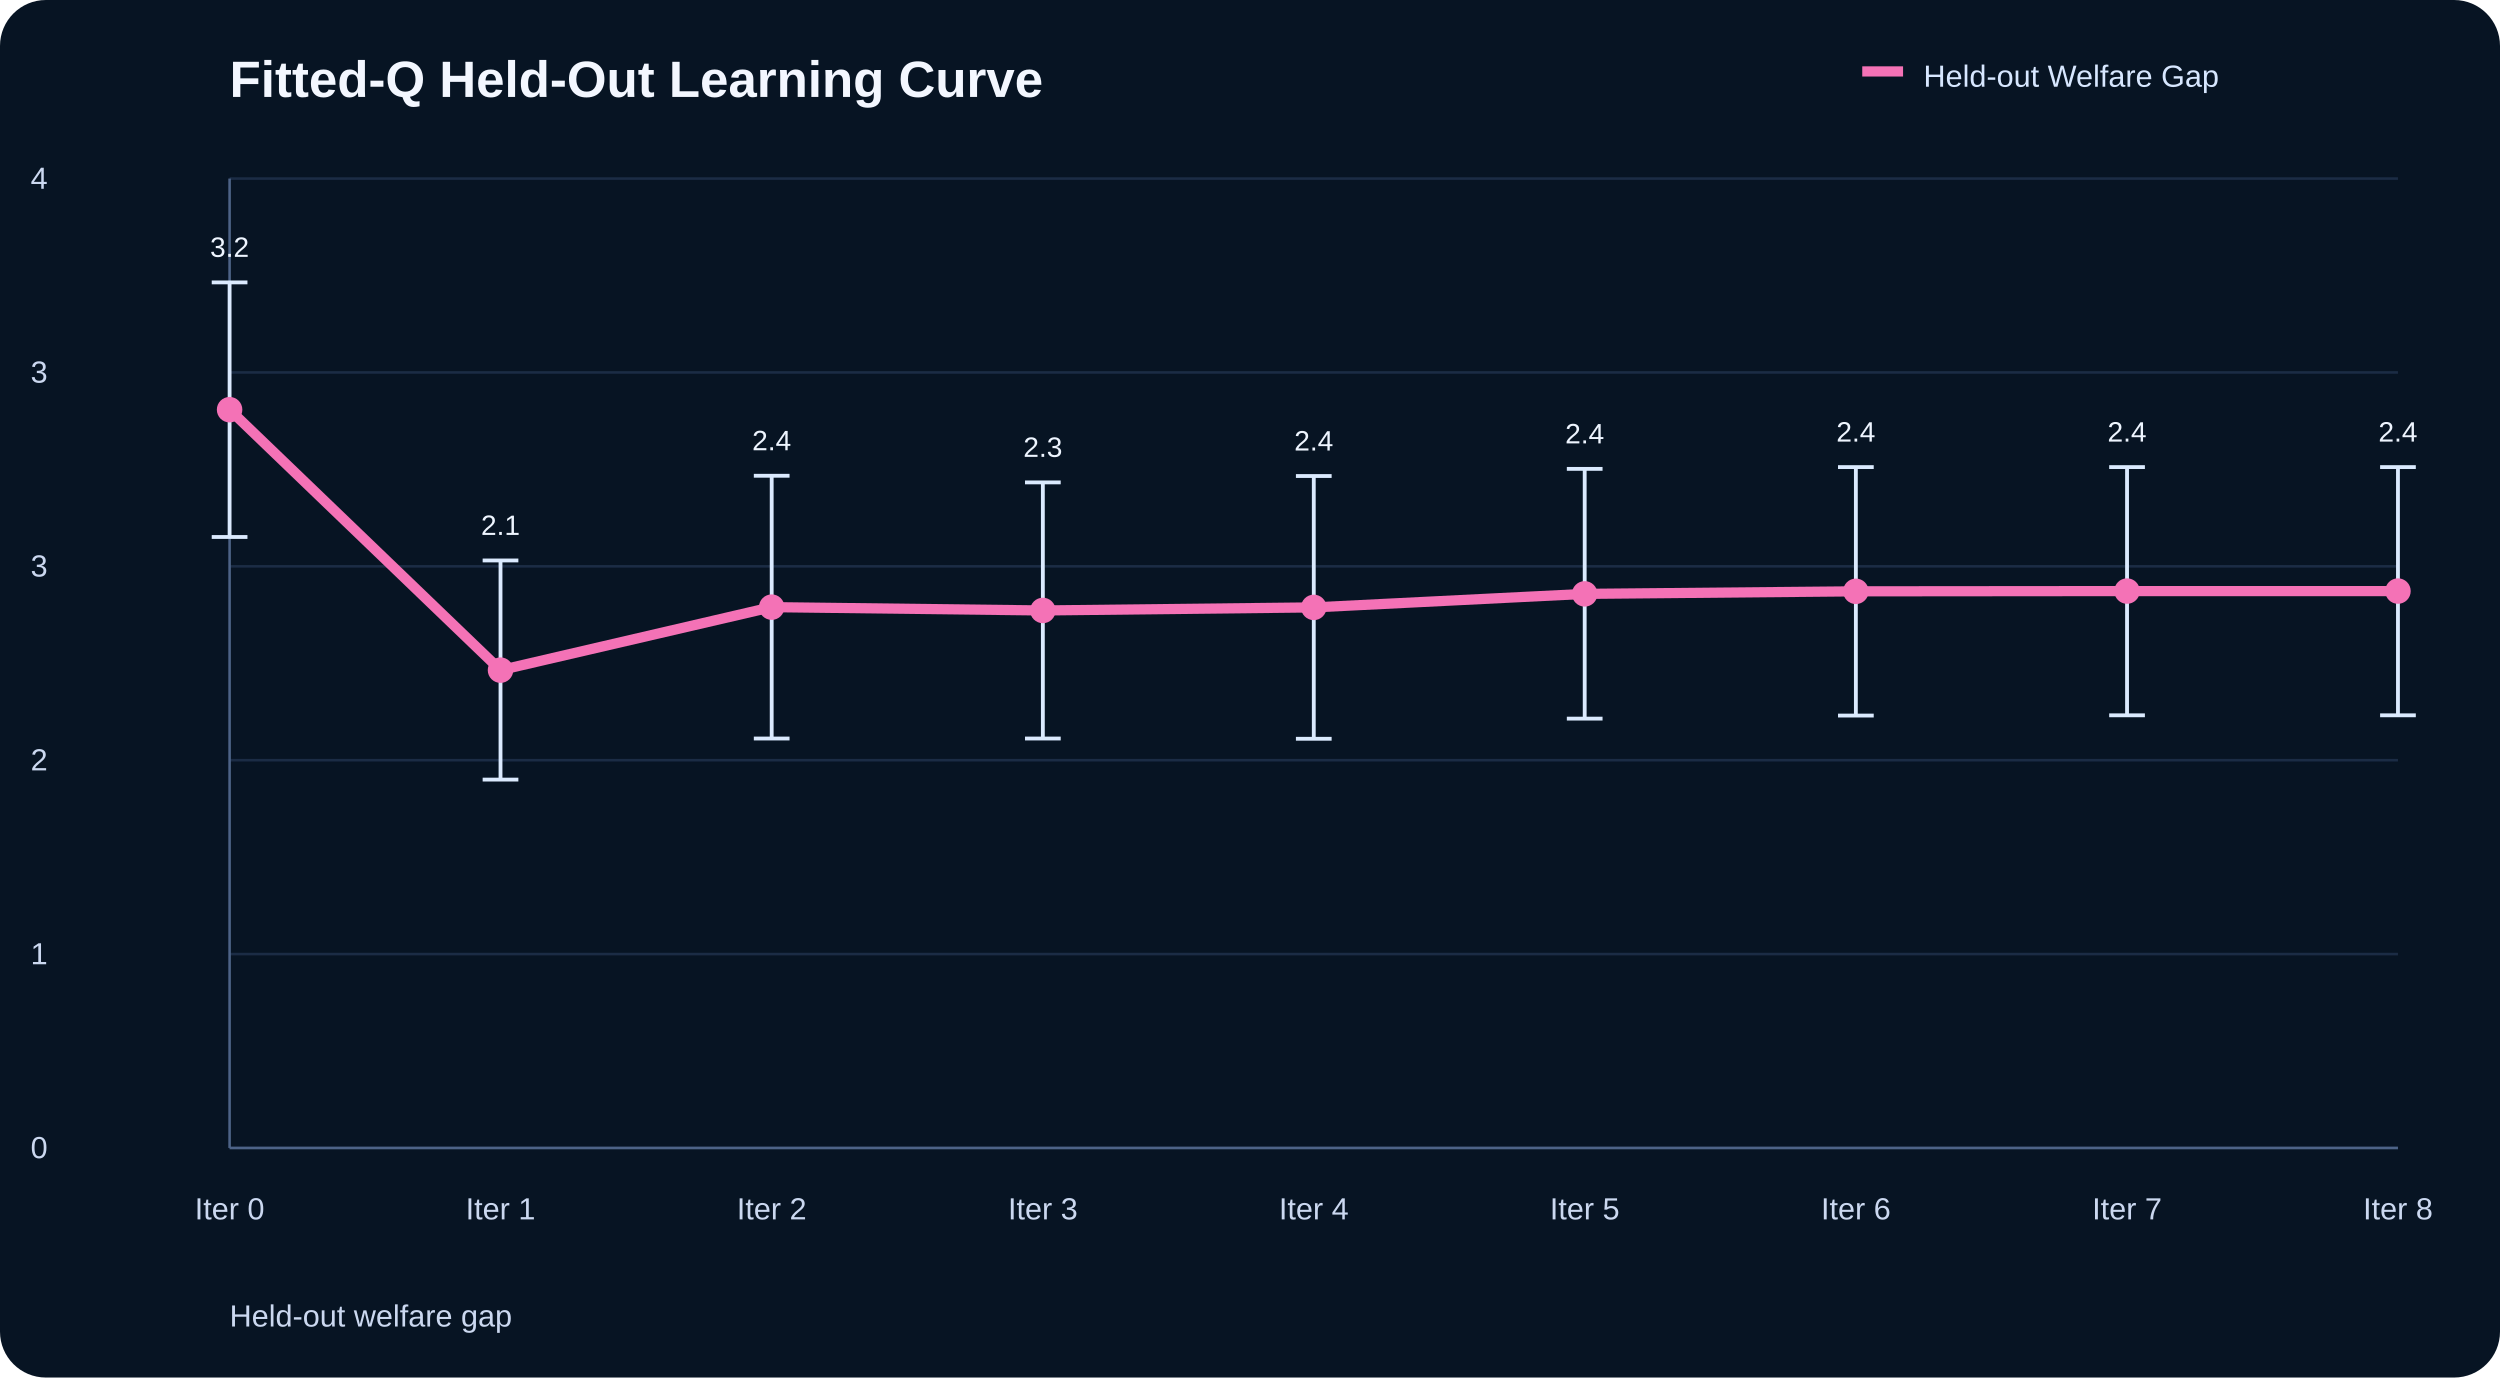
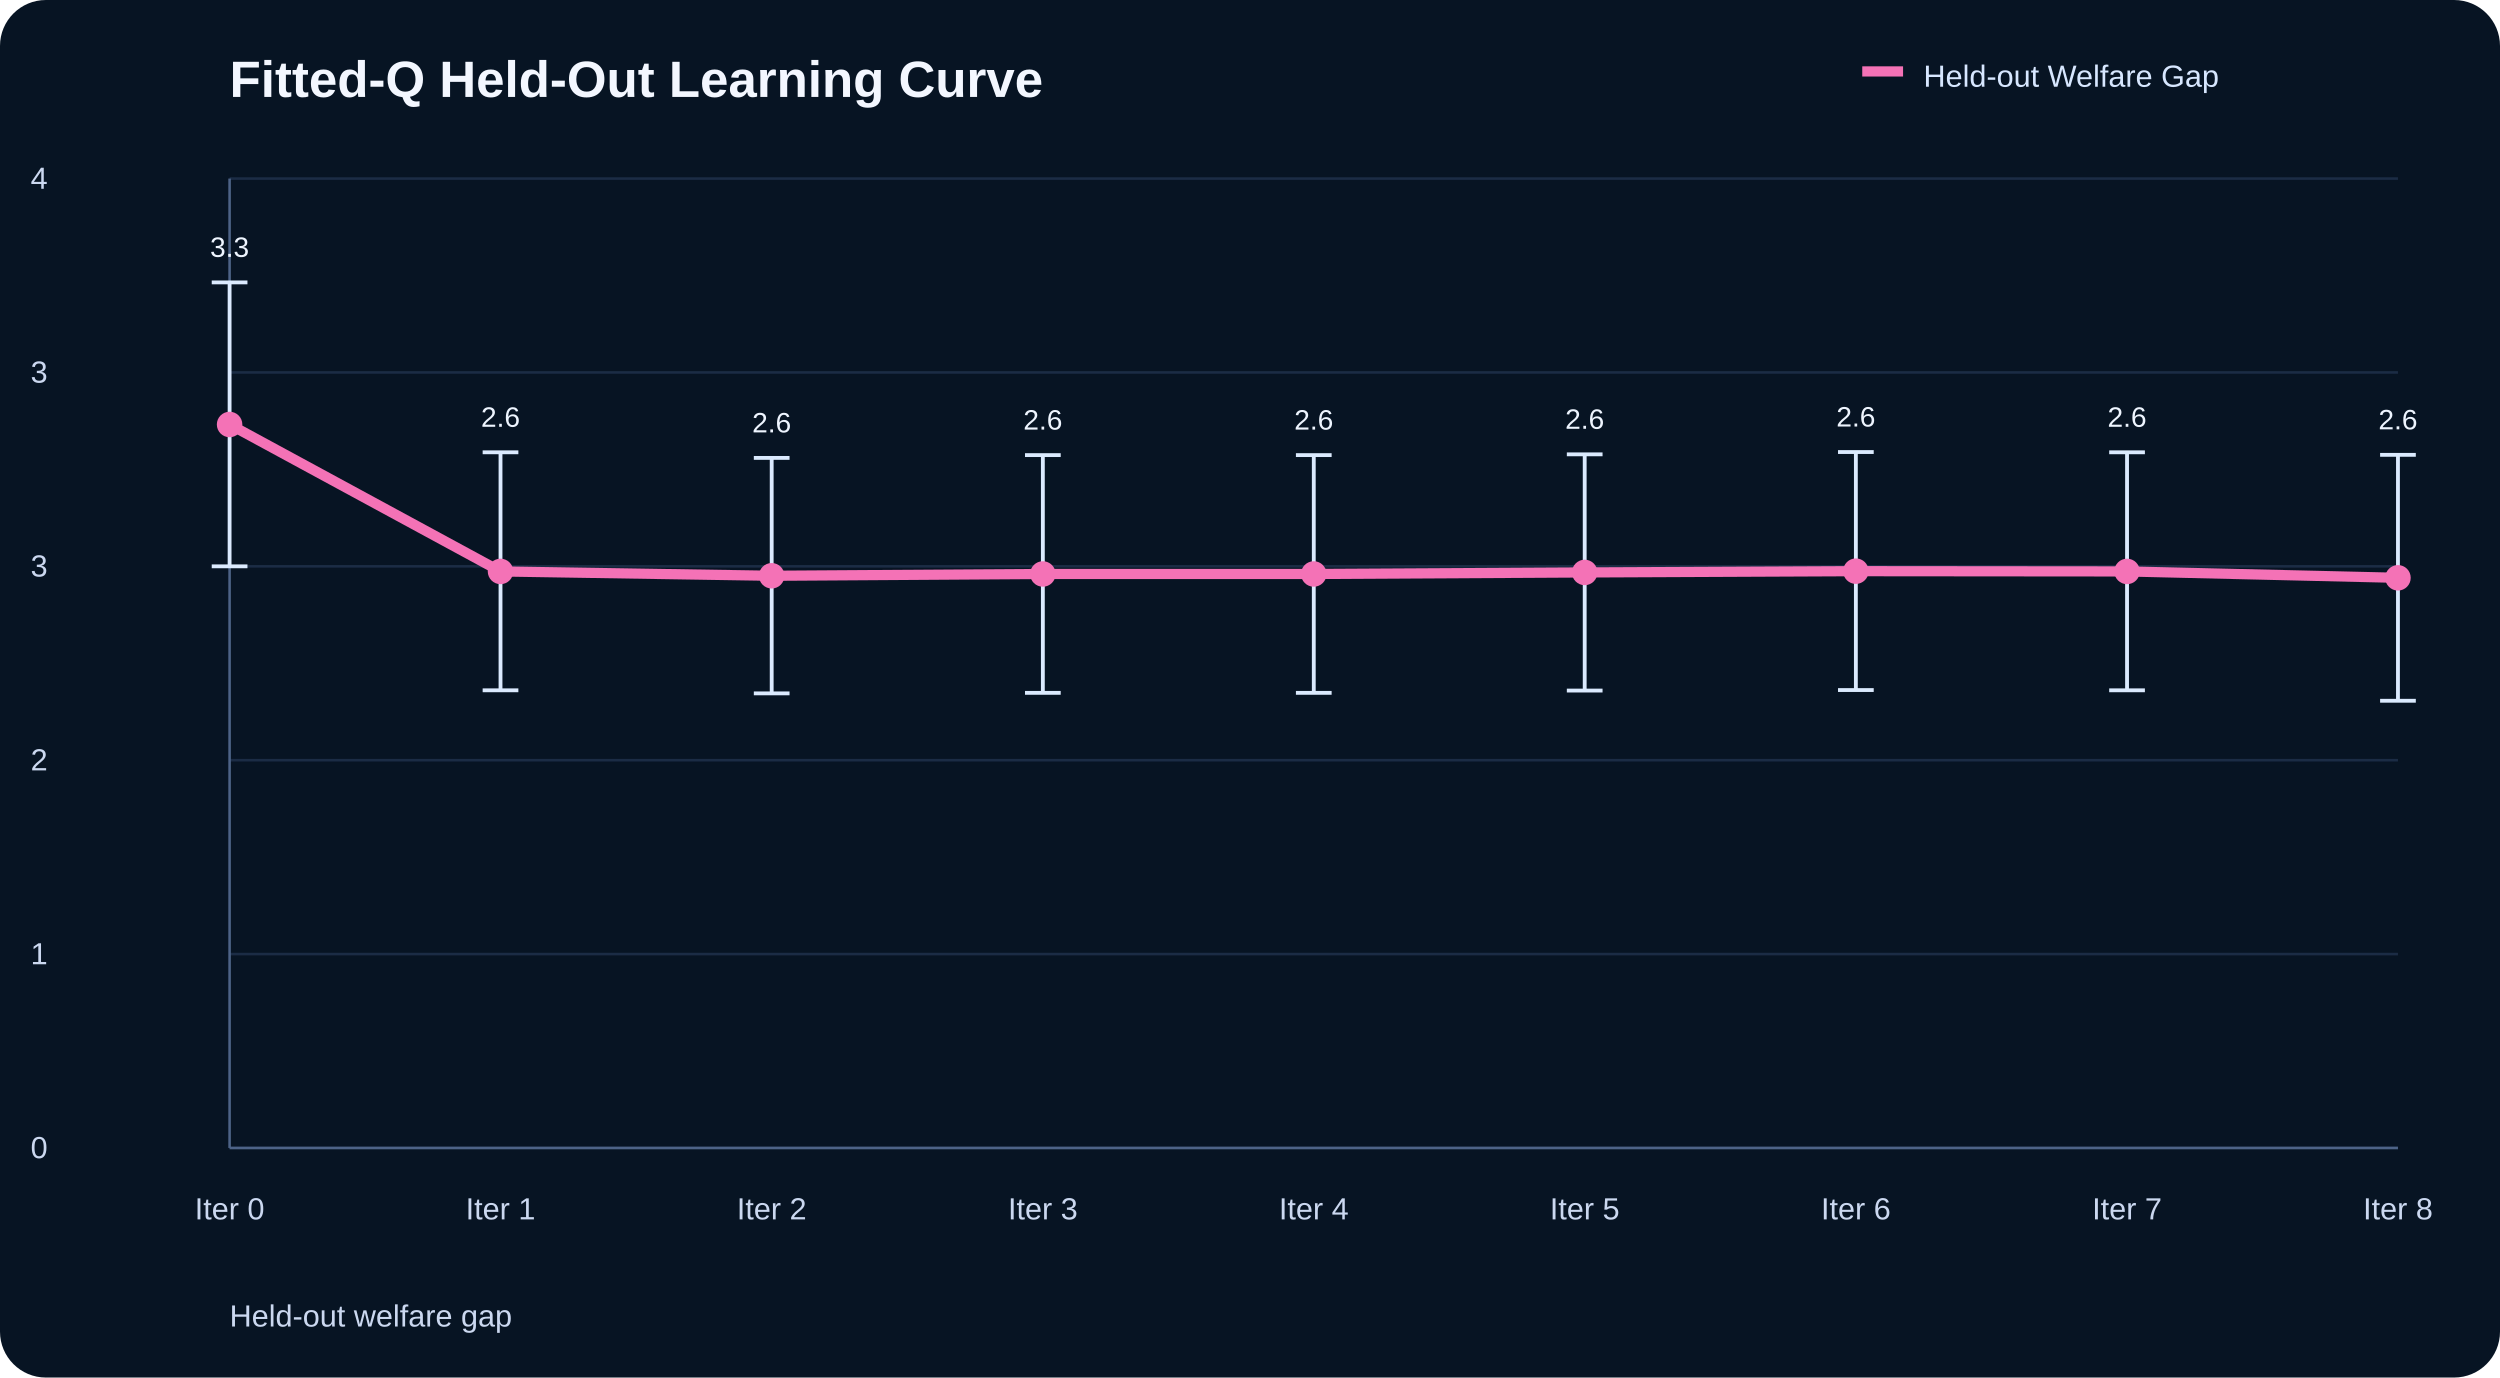
<svg xmlns="http://www.w3.org/2000/svg" width="980" height="540" viewBox="0 0 980 540" role="img">
  <style>.title{font:700 20px Arial; fill:#f3f7ff;}.label{font:12px Arial; fill:#cbd8f0;}.value{font:11px Arial; fill:#eef5ff;}.axis{stroke:#4d6387; stroke-width:1;}.grid{stroke:#20324d; stroke-width:1; opacity:.8;}.legend{font:12px Arial; fill:#d7e7ff;}.bg{fill:#071423;}.err{stroke:#dbeafe; stroke-width:1.5;}</style>
  <rect class="bg" x="0" y="0" width="980" height="540" rx="18" />
  <text class="title" x="90" y="38">Fitted-Q Held-Out Learning Curve</text>
  <text class="label" x="90" y="520">Held-out welfare gap</text>
  <line class="grid" x1="90" y1="70.0" x2="940" y2="70.0" />
  <text class="label" x="12" y="74.0">4</text>
  <line class="grid" x1="90" y1="146.0" x2="940" y2="146.0" />
  <text class="label" x="12" y="150.0">3</text>
  <line class="grid" x1="90" y1="222.0" x2="940" y2="222.0" />
  <text class="label" x="12" y="226.0">3</text>
  <line class="grid" x1="90" y1="298.0" x2="940" y2="298.0" />
  <text class="label" x="12" y="302.0">2</text>
  <line class="grid" x1="90" y1="374.0" x2="940" y2="374.0" />
  <text class="label" x="12" y="378.0">1</text>
  <line class="grid" x1="90" y1="450.0" x2="940" y2="450.0" />
  <text class="label" x="12" y="454.0">0</text>
  <line class="axis" x1="90" y1="70" x2="90" y2="450" />
  <line class="axis" x1="90" y1="450" x2="940" y2="450" />
  <text class="label" x="90.0" y="478" text-anchor="middle">Iter 0</text>
  <text class="label" x="196.2" y="478" text-anchor="middle">Iter 1</text>
  <text class="label" x="302.5" y="478" text-anchor="middle">Iter 2</text>
  <text class="label" x="408.8" y="478" text-anchor="middle">Iter 3</text>
  <text class="label" x="515.0" y="478" text-anchor="middle">Iter 4</text>
  <text class="label" x="621.2" y="478" text-anchor="middle">Iter 5</text>
  <text class="label" x="727.5" y="478" text-anchor="middle">Iter 6</text>
  <text class="label" x="833.8" y="478" text-anchor="middle">Iter 7</text>
  <text class="label" x="940.0" y="478" text-anchor="middle">Iter 8</text>
-   <polyline fill="none" stroke="#f472b6" stroke-width="4" points="90.0,160.6 196.2,262.7 302.5,238.0 408.8,239.3 515.0,238.1 621.2,232.8 727.5,231.8 833.8,231.7 940.0,231.7" />
-   <line class="err" x1="90.0" y1="110.7" x2="90.0" y2="210.5" />
+   <polyline fill="none" stroke="#f472b6" stroke-width="4" points="90.0,166.4 196.2,224.0 302.5,225.7 408.8,225.0 515.0,225.0 621.2,224.4 727.5,223.9 833.8,224.0 940.0,226.5" />
+   <line class="err" x1="90.0" y1="110.7" x2="90.0" y2="222.0" />
  <line class="err" x1="83.0" y1="110.7" x2="97.0" y2="110.7" />
-   <line class="err" x1="83.0" y1="210.5" x2="97.0" y2="210.5" />
-   <circle cx="90.0" cy="160.6" r="5" fill="#f472b6" />
-   <text class="value" x="90.0" y="100.7" text-anchor="middle">3.2</text>
-   <line class="err" x1="196.2" y1="219.7" x2="196.2" y2="305.6" />
-   <line class="err" x1="189.2" y1="219.7" x2="203.2" y2="219.7" />
-   <line class="err" x1="189.2" y1="305.6" x2="203.2" y2="305.6" />
-   <circle cx="196.2" cy="262.7" r="5" fill="#f472b6" />
-   <text class="value" x="196.2" y="209.7" text-anchor="middle">2.1</text>
-   <line class="err" x1="302.5" y1="186.5" x2="302.5" y2="289.5" />
-   <line class="err" x1="295.5" y1="186.5" x2="309.5" y2="186.5" />
-   <line class="err" x1="295.5" y1="289.5" x2="309.5" y2="289.5" />
-   <circle cx="302.5" cy="238.0" r="5" fill="#f472b6" />
-   <text class="value" x="302.5" y="176.5" text-anchor="middle">2.4</text>
-   <line class="err" x1="408.8" y1="189.1" x2="408.8" y2="289.5" />
-   <line class="err" x1="401.8" y1="189.1" x2="415.8" y2="189.1" />
-   <line class="err" x1="401.8" y1="289.5" x2="415.8" y2="289.5" />
-   <circle cx="408.8" cy="239.3" r="5" fill="#f472b6" />
-   <text class="value" x="408.8" y="179.1" text-anchor="middle">2.3</text>
-   <line class="err" x1="515.0" y1="186.6" x2="515.0" y2="289.6" />
-   <line class="err" x1="508.0" y1="186.6" x2="522.0" y2="186.6" />
-   <line class="err" x1="508.0" y1="289.6" x2="522.0" y2="289.6" />
-   <circle cx="515.0" cy="238.1" r="5" fill="#f472b6" />
-   <text class="value" x="515.0" y="176.6" text-anchor="middle">2.4</text>
-   <line class="err" x1="621.2" y1="183.8" x2="621.2" y2="281.7" />
-   <line class="err" x1="614.2" y1="183.8" x2="628.2" y2="183.8" />
-   <line class="err" x1="614.2" y1="281.7" x2="628.2" y2="281.7" />
-   <circle cx="621.2" cy="232.8" r="5" fill="#f472b6" />
-   <text class="value" x="621.2" y="173.8" text-anchor="middle">2.4</text>
-   <line class="err" x1="727.5" y1="183.1" x2="727.5" y2="280.5" />
-   <line class="err" x1="720.5" y1="183.1" x2="734.5" y2="183.1" />
-   <line class="err" x1="720.5" y1="280.5" x2="734.5" y2="280.5" />
-   <circle cx="727.5" cy="231.8" r="5" fill="#f472b6" />
-   <text class="value" x="727.5" y="173.1" text-anchor="middle">2.4</text>
-   <line class="err" x1="833.8" y1="183.1" x2="833.8" y2="280.4" />
-   <line class="err" x1="826.8" y1="183.1" x2="840.8" y2="183.1" />
-   <line class="err" x1="826.8" y1="280.4" x2="840.8" y2="280.4" />
-   <circle cx="833.8" cy="231.7" r="5" fill="#f472b6" />
-   <text class="value" x="833.8" y="173.1" text-anchor="middle">2.4</text>
-   <line class="err" x1="940.0" y1="183.1" x2="940.0" y2="280.4" />
-   <line class="err" x1="933.0" y1="183.1" x2="947.0" y2="183.1" />
-   <line class="err" x1="933.0" y1="280.4" x2="947.0" y2="280.4" />
-   <circle cx="940.0" cy="231.7" r="5" fill="#f472b6" />
-   <text class="value" x="940.0" y="173.1" text-anchor="middle">2.4</text>
+   <line class="err" x1="83.0" y1="222.0" x2="97.0" y2="222.0" />
+   <circle cx="90.0" cy="166.4" r="5" fill="#f472b6" />
+   <text class="value" x="90.0" y="100.7" text-anchor="middle">3.3</text>
+   <line class="err" x1="196.2" y1="177.3" x2="196.2" y2="270.6" />
+   <line class="err" x1="189.2" y1="177.3" x2="203.2" y2="177.3" />
+   <line class="err" x1="189.2" y1="270.6" x2="203.2" y2="270.6" />
+   <circle cx="196.2" cy="224.0" r="5" fill="#f472b6" />
+   <text class="value" x="196.2" y="167.3" text-anchor="middle">2.6</text>
+   <line class="err" x1="302.5" y1="179.5" x2="302.5" y2="271.8" />
+   <line class="err" x1="295.5" y1="179.5" x2="309.5" y2="179.5" />
+   <line class="err" x1="295.5" y1="271.8" x2="309.5" y2="271.8" />
+   <circle cx="302.5" cy="225.7" r="5" fill="#f472b6" />
+   <text class="value" x="302.5" y="169.5" text-anchor="middle">2.6</text>
+   <line class="err" x1="408.8" y1="178.4" x2="408.8" y2="271.6" />
+   <line class="err" x1="401.8" y1="178.4" x2="415.8" y2="178.4" />
+   <line class="err" x1="401.8" y1="271.6" x2="415.8" y2="271.6" />
+   <circle cx="408.8" cy="225.0" r="5" fill="#f472b6" />
+   <text class="value" x="408.8" y="168.4" text-anchor="middle">2.6</text>
+   <line class="err" x1="515.0" y1="178.4" x2="515.0" y2="271.6" />
+   <line class="err" x1="508.0" y1="178.4" x2="522.0" y2="178.4" />
+   <line class="err" x1="508.0" y1="271.6" x2="522.0" y2="271.6" />
+   <circle cx="515.0" cy="225.0" r="5" fill="#f472b6" />
+   <text class="value" x="515.0" y="168.4" text-anchor="middle">2.6</text>
+   <line class="err" x1="621.2" y1="178.1" x2="621.2" y2="270.7" />
+   <line class="err" x1="614.2" y1="178.1" x2="628.2" y2="178.1" />
+   <line class="err" x1="614.2" y1="270.7" x2="628.2" y2="270.7" />
+   <circle cx="621.2" cy="224.4" r="5" fill="#f472b6" />
+   <text class="value" x="621.2" y="168.1" text-anchor="middle">2.6</text>
+   <line class="err" x1="727.5" y1="177.2" x2="727.5" y2="270.5" />
+   <line class="err" x1="720.5" y1="177.2" x2="734.5" y2="177.2" />
+   <line class="err" x1="720.5" y1="270.5" x2="734.5" y2="270.5" />
+   <circle cx="727.5" cy="223.9" r="5" fill="#f472b6" />
+   <text class="value" x="727.5" y="167.2" text-anchor="middle">2.6</text>
+   <line class="err" x1="833.8" y1="177.3" x2="833.8" y2="270.6" />
+   <line class="err" x1="826.8" y1="177.3" x2="840.8" y2="177.3" />
+   <line class="err" x1="826.8" y1="270.6" x2="840.8" y2="270.6" />
+   <circle cx="833.8" cy="224.0" r="5" fill="#f472b6" />
+   <text class="value" x="833.8" y="167.3" text-anchor="middle">2.6</text>
+   <line class="err" x1="940.0" y1="178.3" x2="940.0" y2="274.7" />
+   <line class="err" x1="933.0" y1="178.3" x2="947.0" y2="178.3" />
+   <line class="err" x1="933.0" y1="274.7" x2="947.0" y2="274.7" />
+   <circle cx="940.0" cy="226.5" r="5" fill="#f472b6" />
+   <text class="value" x="940.0" y="168.3" text-anchor="middle">2.6</text>
  <line x1="730" y1="28" x2="746" y2="28" stroke="#f472b6" stroke-width="4" />
  <text class="legend" x="754" y="34">Held-out Welfare Gap</text>
</svg>
